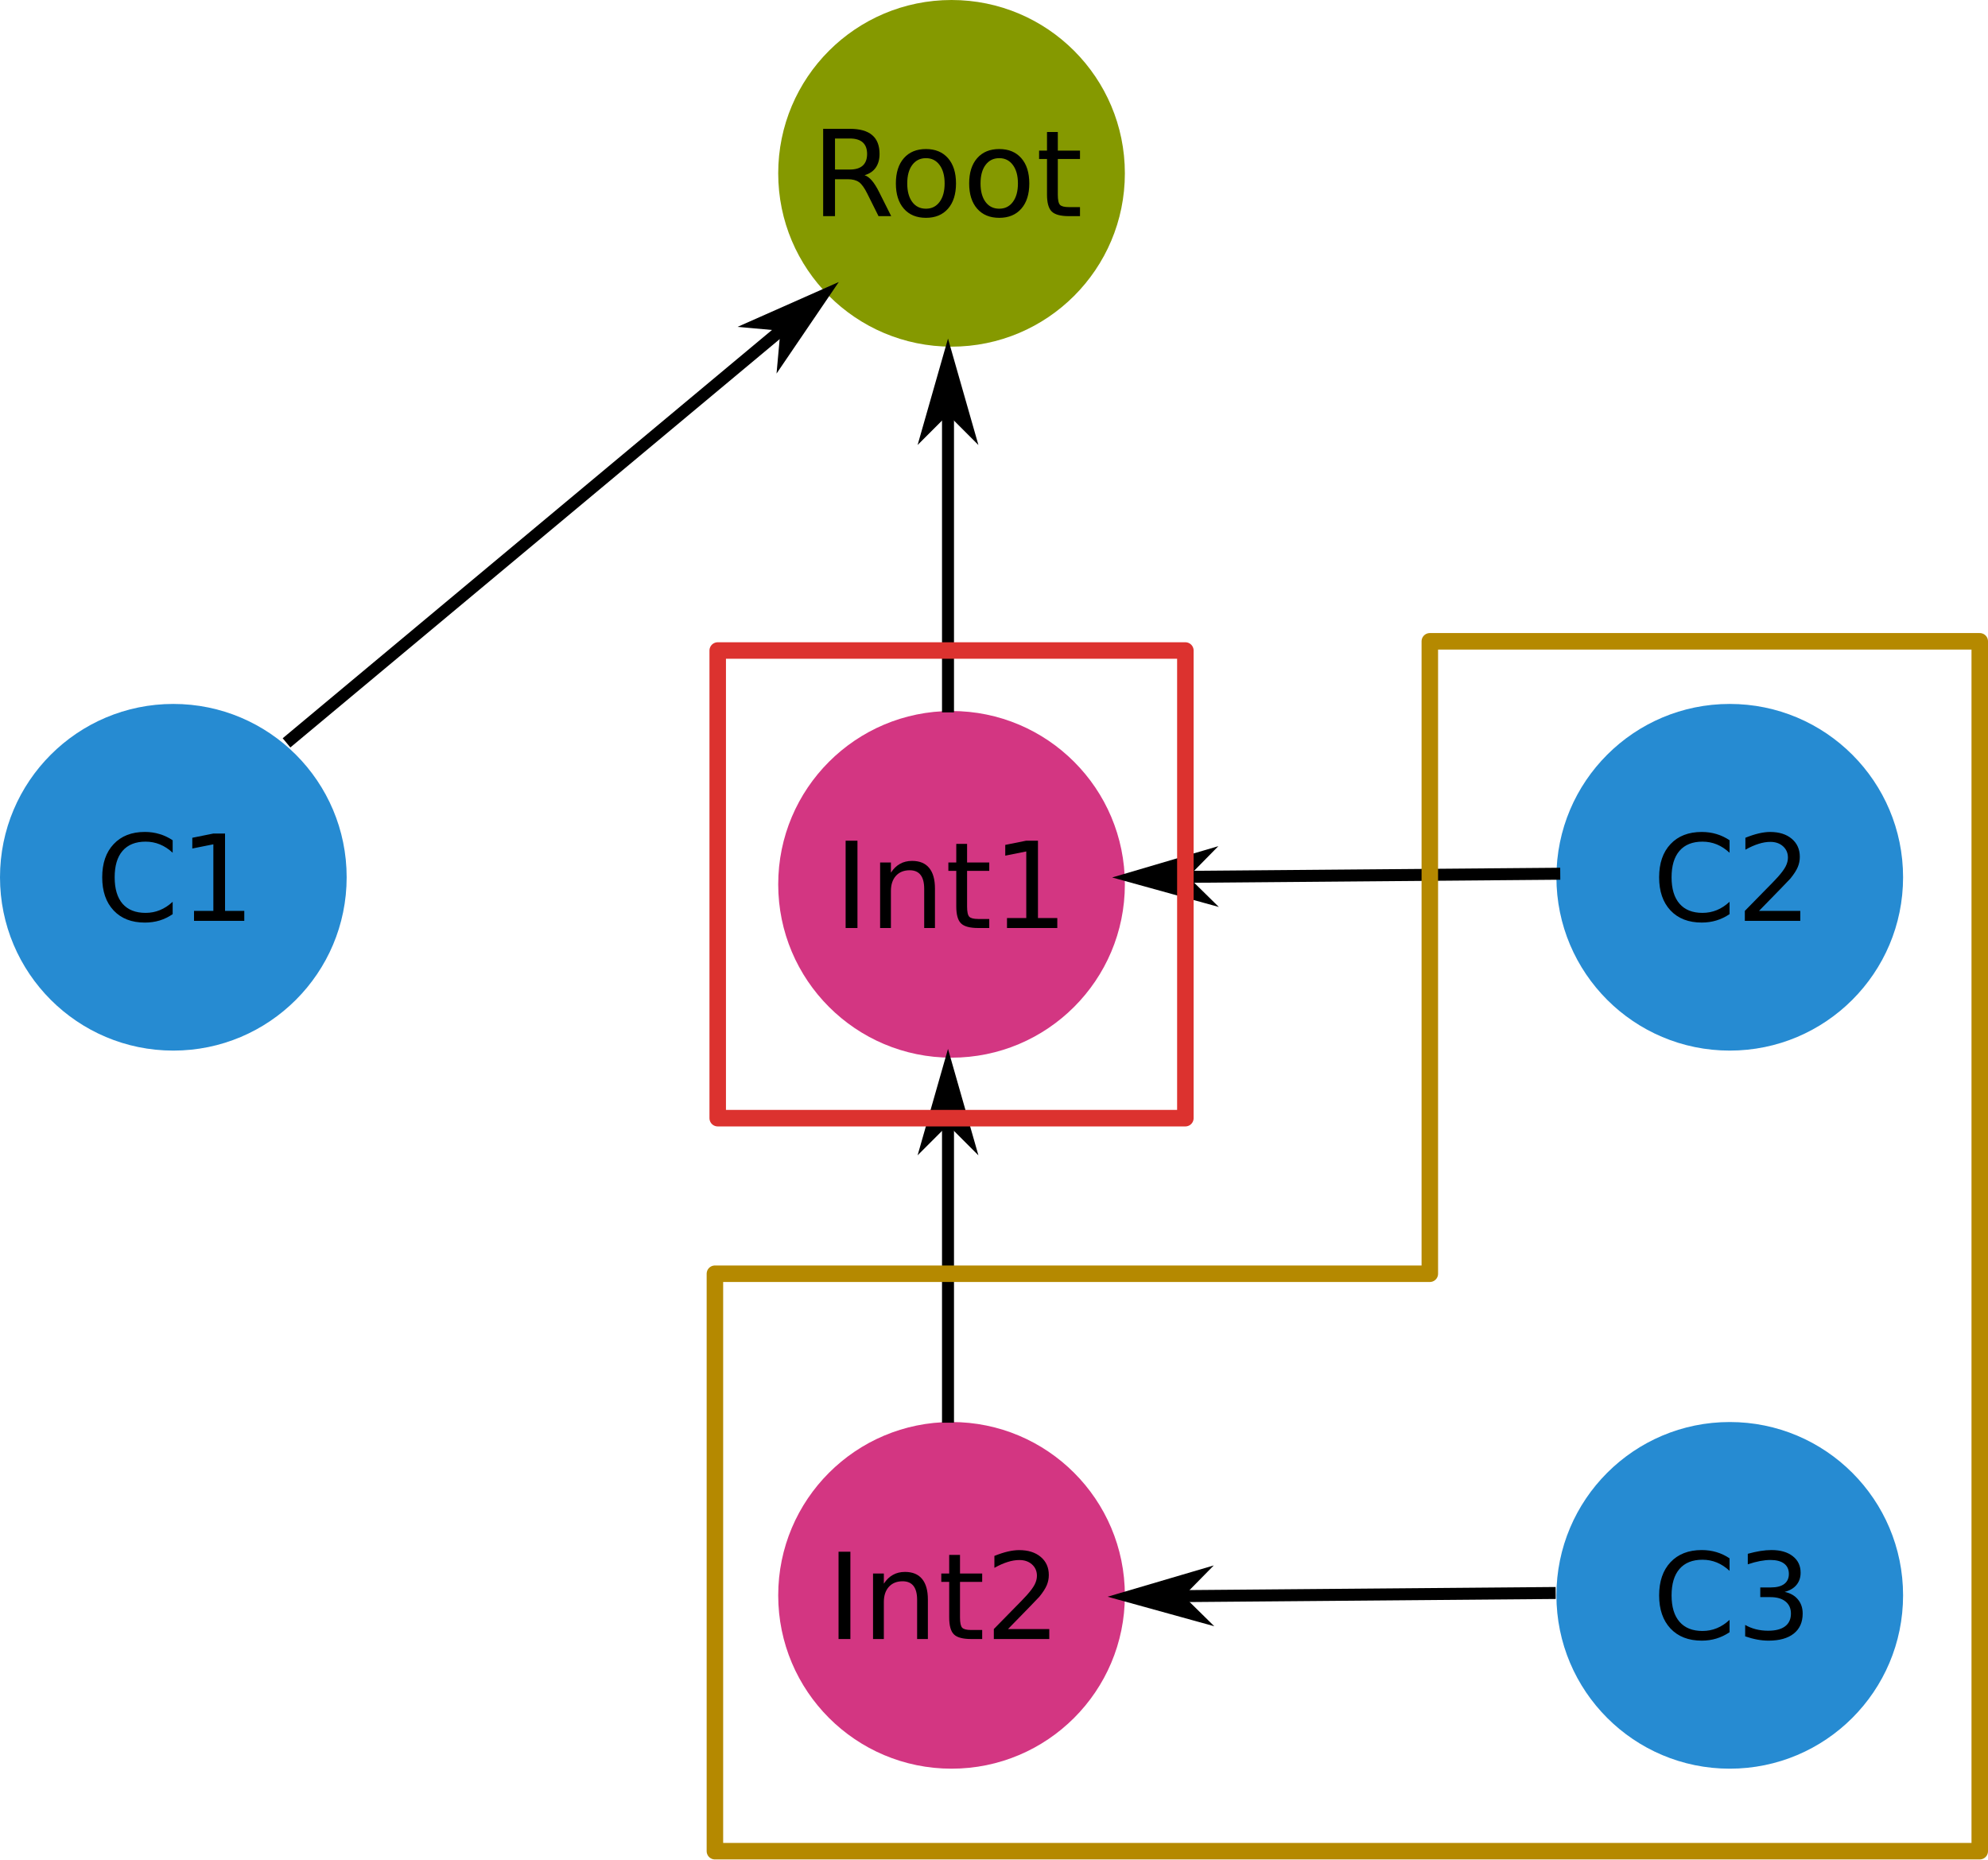
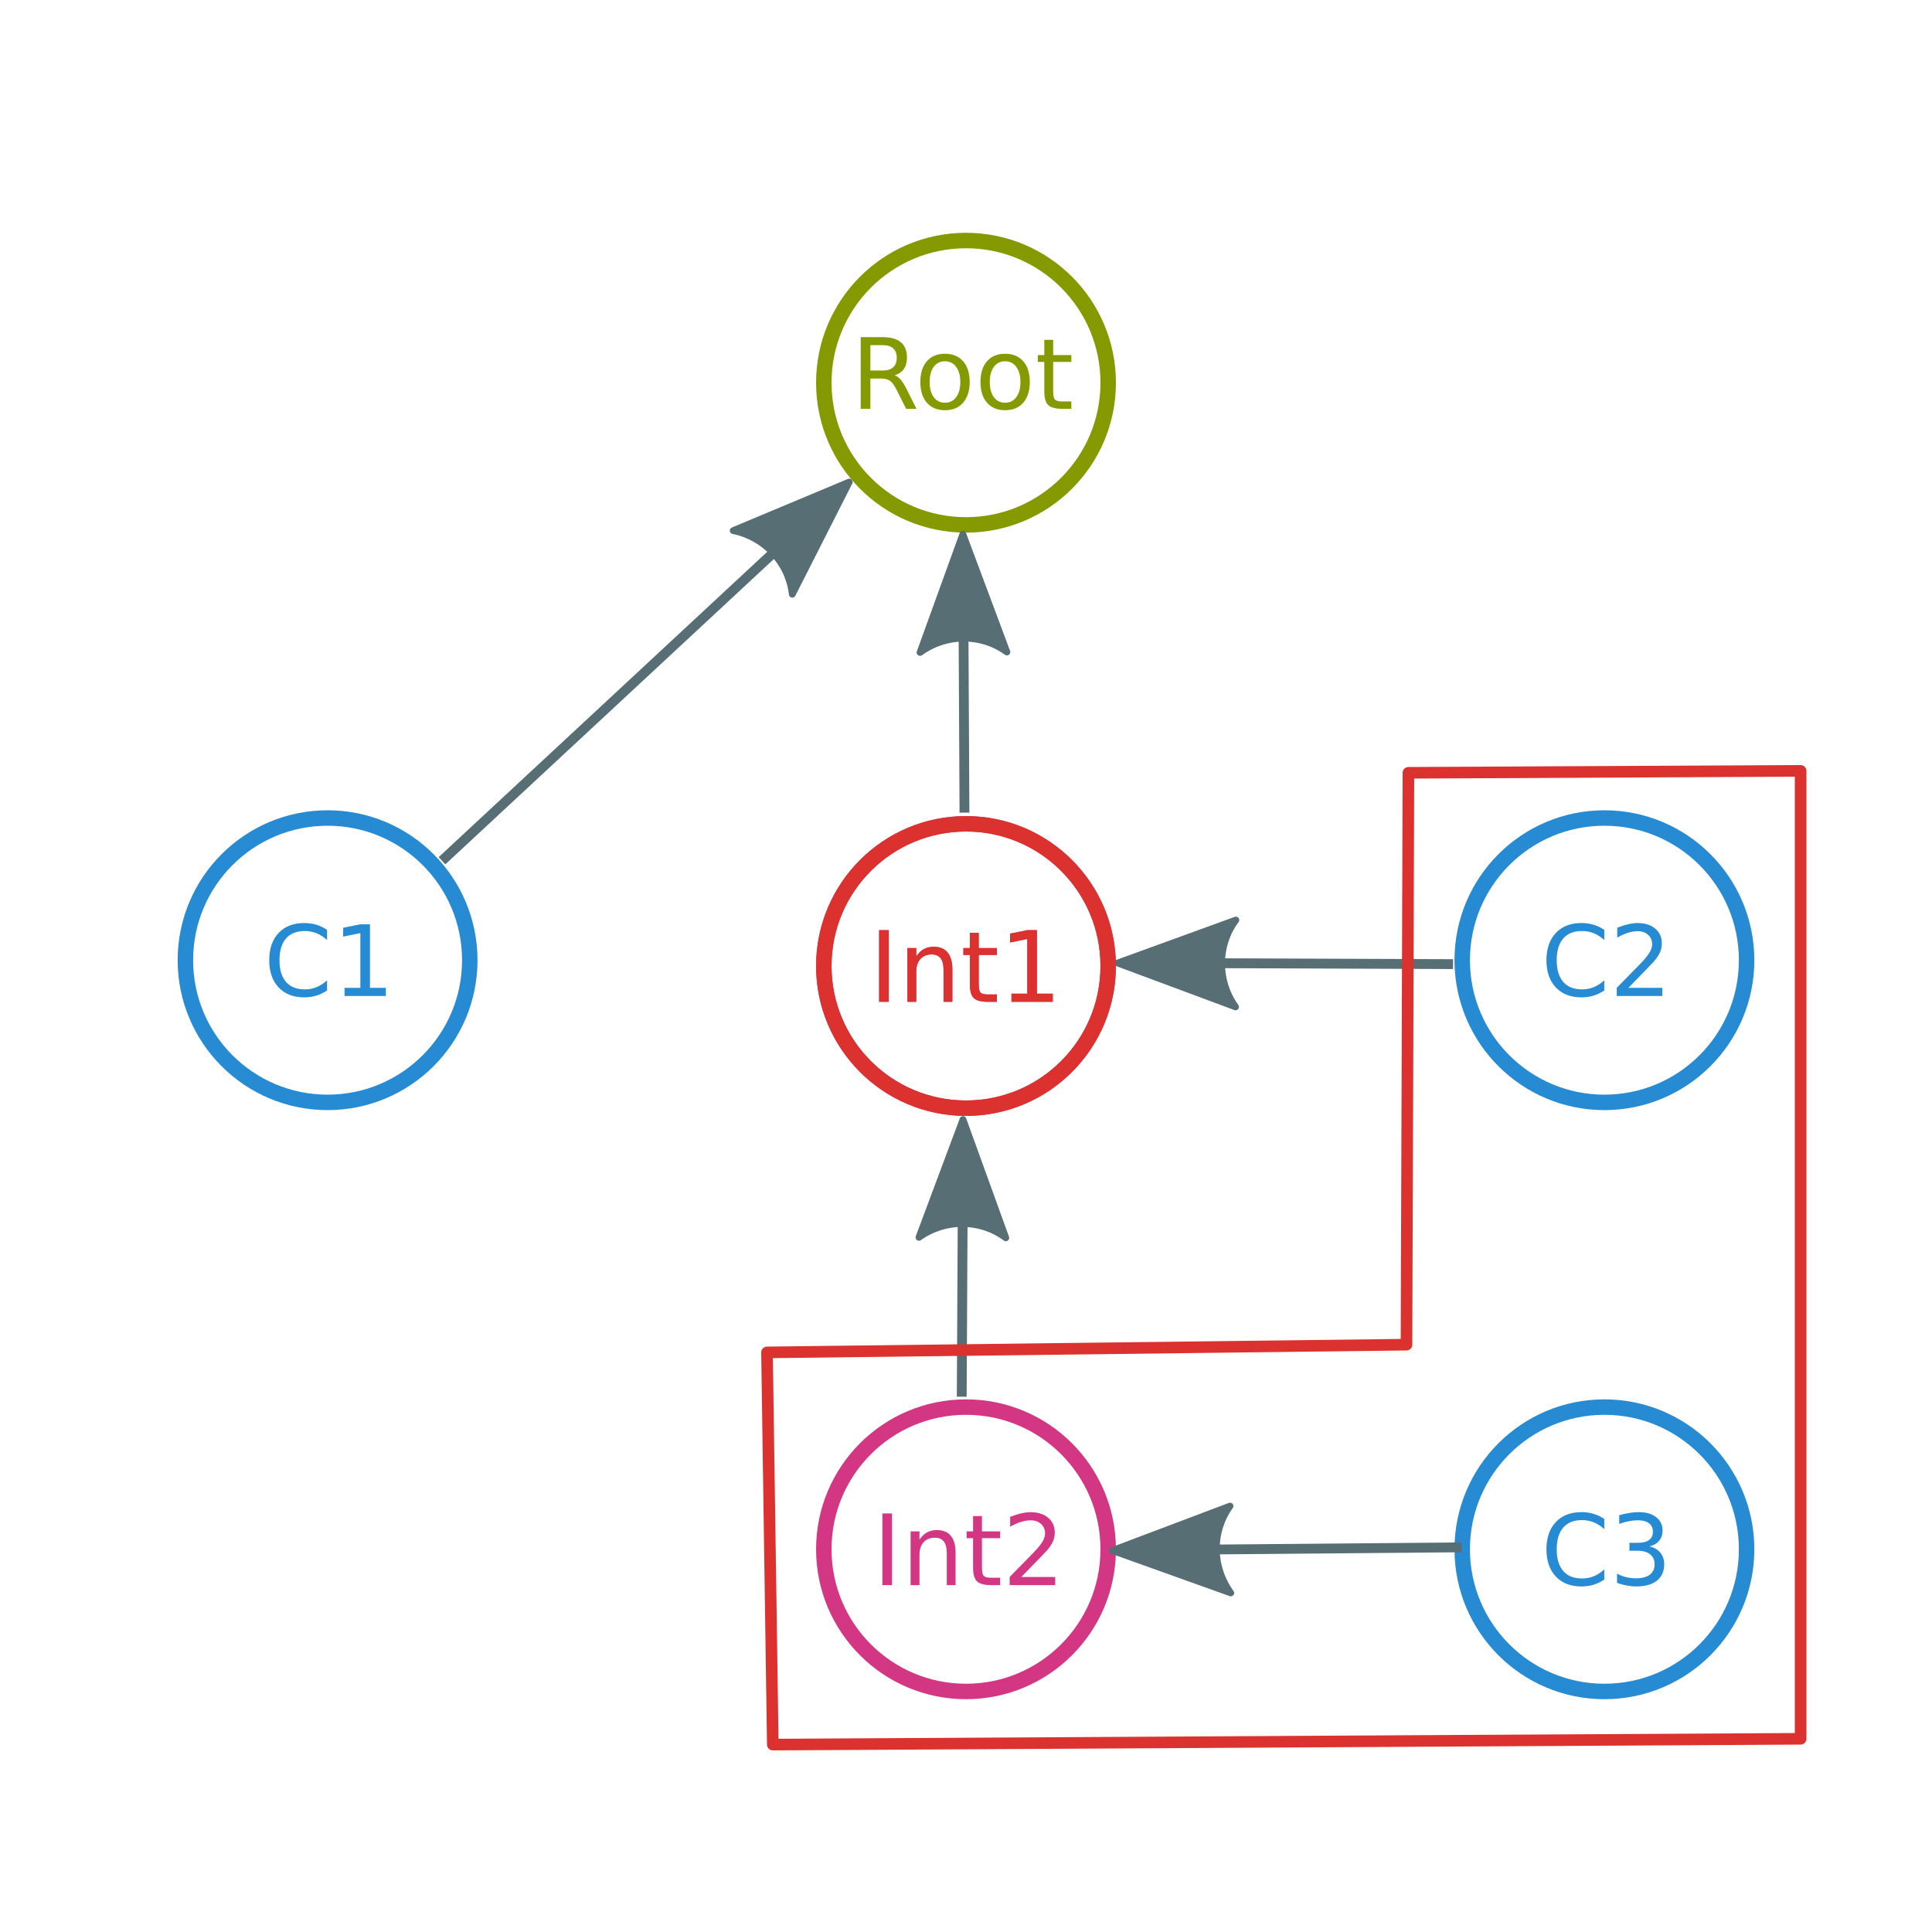
- <svg xmlns="http://www.w3.org/2000/svg" width="361.5" height="338.115" id="svg5720" version="1.1">
+ <svg xmlns="http://www.w3.org/2000/svg" width="500" height="500" id="svg5720" version="1.1">
  <defs id="defs5722">
+     <marker style="overflow:visible" id="marker5111" refX="0" refY="0" orient="auto">
+       <path transform="matrix(-1.1,0,0,-1.1,-1.1,0)" d="M 8.719,4.034 -2.207,0.016 8.719,-4.002 c -1.745,2.372 -1.735,5.617 -6e-7,8.035 z" style="fill:#586e75;fill-opacity:1;fill-rule:evenodd;stroke:#586e75;stroke-width:0.625;stroke-linejoin:round;stroke-opacity:1" id="path5113" />
+     </marker>
+     <marker orient="auto" refY="0" refX="0" id="marker5035" style="overflow:visible">
+       <path id="path5037" style="fill:#586e75;fill-opacity:1;fill-rule:evenodd;stroke:#586e75;stroke-width:0.625;stroke-linejoin:round;stroke-opacity:1" d="M 8.719,4.034 -2.207,0.016 8.719,-4.002 c -1.745,2.372 -1.735,5.617 -6e-7,8.035 z" transform="matrix(-1.1,0,0,-1.1,-1.1,0)" />
+     </marker>
+     <marker style="overflow:visible" id="marker4965" refX="0" refY="0" orient="auto">
+       <path transform="matrix(-1.1,0,0,-1.1,-1.1,0)" d="M 8.719,4.034 -2.207,0.016 8.719,-4.002 c -1.745,2.372 -1.735,5.617 -6e-7,8.035 z" style="fill:#586e75;fill-opacity:1;fill-rule:evenodd;stroke:#586e75;stroke-width:0.625;stroke-linejoin:round;stroke-opacity:1" id="path4967" />
+     </marker>
+     <marker style="overflow:visible" id="marker4901" refX="0" refY="0" orient="auto">
+       <path transform="matrix(-1.1,0,0,-1.1,-1.1,0)" d="M 8.719,4.034 -2.207,0.016 8.719,-4.002 c -1.745,2.372 -1.735,5.617 -6e-7,8.035 z" style="fill:#586e75;fill-opacity:1;fill-rule:evenodd;stroke:#586e75;stroke-width:0.625;stroke-linejoin:round;stroke-opacity:1" id="path4903" />
+     </marker>
+     <marker orient="auto" refY="0" refX="0" id="Arrow2Lend" style="overflow:visible">
+       <path id="path4236" style="fill:#586e75;fill-opacity:1;fill-rule:evenodd;stroke:#586e75;stroke-width:0.625;stroke-linejoin:round;stroke-opacity:1" d="M 8.719,4.034 -2.207,0.016 8.719,-4.002 c -1.745,2.372 -1.735,5.617 -6e-7,8.035 z" transform="matrix(-1.1,0,0,-1.1,-1.1,0)" />
+     </marker>
    <marker orient="auto" refY="0" refX="0" id="Arrow1Mend" style="overflow:visible">
-       <path id="path3887" d="M 0,0 5,-5 -12.5,0 5,5 0,0 z" style="fill-rule:evenodd;stroke:#000000;stroke-width:1pt" transform="matrix(-0.4,0,0,-0.4,-4,0)" />
+       <path id="path3887" d="M 0,0 5,-5 -12.5,0 5,5 0,0 Z" style="fill-rule:evenodd;stroke:#000000;stroke-width:1pt" transform="matrix(-0.4,0,0,-0.4,-4,0)" />
    </marker>
    <marker orient="auto" refY="0" refX="0" id="Arrow2Lstart" style="overflow:visible">
      <path id="path3896" style="fill-rule:evenodd;stroke-width:0.625;stroke-linejoin:round" d="M 8.719,4.034 -2.207,0.016 8.719,-4.002 c -1.745,2.372 -1.735,5.617 -6e-7,8.035 z" transform="matrix(1.1,0,0,1.1,1.1,0)" />
    </marker>
    <marker orient="auto" refY="0" refX="0" id="Arrow1Mstart" style="overflow:visible">
-       <path id="path3884" d="M 0,0 5,-5 -12.5,0 5,5 0,0 z" style="fill-rule:evenodd;stroke:#000000;stroke-width:1pt" transform="matrix(0.4,0,0,0.4,4,0)" />
+       <path id="path3884" d="M 0,0 5,-5 -12.5,0 5,5 0,0 Z" style="fill-rule:evenodd;stroke:#000000;stroke-width:1pt" transform="matrix(0.4,0,0,0.4,4,0)" />
    </marker>
    <marker orient="auto" refY="0" refX="0" id="Arrow1Lstart" style="overflow:visible">
-       <path id="path3878" d="M 0,0 5,-5 -12.5,0 5,5 0,0 z" style="fill-rule:evenodd;stroke:#000000;stroke-width:1pt" transform="matrix(0.8,0,0,0.8,10,0)" />
+       <path id="path3878" d="M 0,0 5,-5 -12.5,0 5,5 0,0 Z" style="fill-rule:evenodd;stroke:#000000;stroke-width:1pt" transform="matrix(0.8,0,0,0.8,10,0)" />
    </marker>
    <marker orient="auto" refY="0" refX="0" id="Arrow1Mend-4" style="overflow:visible">
-       <path id="path3887-5" d="M 0,0 5,-5 -12.5,0 5,5 0,0 z" style="fill-rule:evenodd;stroke:#000000;stroke-width:1pt" transform="matrix(-0.4,0,0,-0.4,-4,0)" />
+       <path id="path3887-5" d="M 0,0 5,-5 -12.5,0 5,5 0,0 Z" style="fill-rule:evenodd;stroke:#000000;stroke-width:1pt" transform="matrix(-0.4,0,0,-0.4,-4,0)" />
    </marker>
  </defs>
-   <g id="layer1" transform="translate(-181.887,-71.16033)">
-     <path transform="matrix(0.5446097,0,0,0.5446097,-60.61069,140.4683)" style="fill:#268bd2;fill-opacity:1;stroke:none" id="path5732-3-5" d="m 561.015,165.647 c 0,31.962 -25.911,57.873 -57.873,57.873 -31.962,0 -57.873,-25.911 -57.873,-57.873 0,-31.962 25.911,-57.873 57.873,-57.873 31.962,0 57.873,25.911 57.873,57.873 z" />
-     <g id="g3788" transform="matrix(0.5446097,0,0,0.5446097,82.82957,32.40572)">
-       <path transform="translate(-3.543277,-36.61361)" d="m 561.015,165.647 c 0,31.962 -25.911,57.873 -57.873,57.873 -31.962,0 -57.873,-25.911 -57.873,-57.873 0,-31.962 25.911,-57.873 57.873,-57.873 31.962,0 57.873,25.911 57.873,57.873 z" id="path5732" style="fill:#859900;fill-opacity:1;stroke:none" />
-       <text id="text5788" y="143.33" x="452.811" style="font-size:40px;font-style:normal;font-weight:normal;line-height:125%;letter-spacing:0px;word-spacing:0px;fill:#000000;fill-opacity:1;stroke:none;font-family:Bitstream Vera Sans" xml:space="preserve">
-         <tspan y="143.33" x="452.811" id="tspan5790">Root</tspan>
-       </text>
-     </g>
-     <g id="g3793" transform="matrix(0.5446097,0,0,0.5446097,82.82957,33.69219)">
-       <path d="m 561.015,165.647 c 0,31.962 -25.911,57.873 -57.873,57.873 -31.962,0 -57.873,-25.911 -57.873,-57.873 0,-31.962 25.911,-57.873 57.873,-57.873 31.962,0 57.873,25.911 57.873,57.873 z" id="path5732-3" style="fill:#d33682;fill-opacity:1;stroke:none" transform="translate(-3.543277,198.4221)" />
-       <text id="text5792" y="378.649" x="460.311" style="font-size:40px;font-style:normal;font-weight:normal;line-height:125%;letter-spacing:0px;word-spacing:0px;fill:#000000;fill-opacity:1;stroke:none;font-family:Bitstream Vera Sans" xml:space="preserve">
-         <tspan y="378.649" x="460.311" id="tspan5794">Int1</tspan>
-       </text>
-     </g>
-     <text xml:space="preserve" style="font-size:21.784px;font-style:normal;font-weight:normal;line-height:125%;letter-spacing:0px;word-spacing:0px;fill:#000000;fill-opacity:1;stroke:none;font-family:Bitstream Vera Sans" x="199.253" y="238.611" id="text5800">
-       <tspan x="199.253" y="238.611" id="tspan5804">C1</tspan>
-     </text>
-     <g id="g3862" transform="matrix(0.5446097,0,0,0.5446097,82.82957,32.40572)">
-       <path d="m 561.015,165.647 c 0,31.962 -25.911,57.873 -57.873,57.873 -31.962,0 -57.873,-25.911 -57.873,-57.873 0,-31.962 25.911,-57.873 57.873,-57.873 31.962,0 57.873,25.911 57.873,57.873 z" id="path5732-3-7" style="fill:#268bd2;fill-opacity:1;stroke:none" transform="translate(256.2953,198.4221)" />
-       <text id="text5808" y="378.63" x="733.607" style="font-size:40px;font-style:normal;font-weight:normal;line-height:125%;letter-spacing:0px;word-spacing:0px;fill:#000000;fill-opacity:1;stroke:none;font-family:Bitstream Vera Sans" xml:space="preserve">
-         <tspan y="378.63" x="733.607" id="tspan5810">C2</tspan>
-       </text>
-     </g>
-     <g id="g3798" transform="matrix(0.5446097,0,0,0.5446097,82.82957,32.40572)">
-       <path d="m 561.015,165.647 c 0,31.962 -25.911,57.873 -57.873,57.873 -31.962,0 -57.873,-25.911 -57.873,-57.873 0,-31.962 25.911,-57.873 57.873,-57.873 31.962,0 57.873,25.911 57.873,57.873 z" id="path5732-3-2" style="fill:#d33682;fill-opacity:1;stroke:none" transform="translate(-3.543277,438.1822)" />
-       <text id="text5792-3" y="618.409" x="457.949" style="font-size:40px;font-style:normal;font-weight:normal;line-height:125%;letter-spacing:0px;word-spacing:0px;fill:#000000;fill-opacity:1;stroke:none;font-family:Bitstream Vera Sans" xml:space="preserve">
-         <tspan y="618.409" x="457.949" id="tspan5794-6">Int2</tspan>
-         <tspan id="tspan3786" y="668.409" x="457.949" />
-       </text>
-     </g>
-     <g id="g3867" transform="matrix(0.5446097,0,0,0.5446097,85.40248,31.7625)">
-       <path d="m 561.015,165.647 c 0,31.962 -25.911,57.873 -57.873,57.873 -31.962,0 -57.873,-25.911 -57.873,-57.873 0,-31.962 25.911,-57.873 57.873,-57.873 31.962,0 57.873,25.911 57.873,57.873 z" id="path5732-3-7-1" style="fill:#268bd2;fill-opacity:1;stroke:none" transform="translate(251.5709,439.3633)" />
-       <text id="text5808-7" y="619.571" x="728.883" style="font-size:40px;font-style:normal;font-weight:normal;line-height:125%;letter-spacing:0px;word-spacing:0px;fill:#000000;fill-opacity:1;stroke:none;font-family:Bitstream Vera Sans" xml:space="preserve">
-         <tspan id="tspan3828" y="619.571" x="728.883">C3</tspan>
-       </text>
-     </g>
+   <g id="layer1" transform="translate(-181.887,107.2247)">
    <g id="g3840">
-       <flowRoot style="font-size:40px;font-style:normal;font-weight:normal;line-height:125%;letter-spacing:0px;word-spacing:0px;fill:#000000;fill-opacity:1;stroke:none;font-family:Sans" id="flowRoot3832" xml:space="preserve">
+       <flowRoot style="font-style:normal;font-weight:normal;font-size:40px;line-height:125%;font-family:Sans;letter-spacing:0px;word-spacing:0px;fill:#000000;fill-opacity:1;stroke:none" id="flowRoot3832" xml:space="preserve">
        <flowRegion id="flowRegion3834">
          <rect y="516.429" x="631.88" height="178.344" width="226.768" id="rect3836" />
        </flowRegion>
        <flowPara id="flowPara3838" />
      </flowRoot>
    </g>
-     <flowRoot xml:space="preserve" id="flowRoot3846" style="font-size:40px;font-style:normal;font-weight:normal;line-height:125%;letter-spacing:0px;word-spacing:0px;fill:#000000;fill-opacity:1;stroke:none;font-family:Sans">
+     <flowRoot xml:space="preserve" id="flowRoot3846" style="font-style:normal;font-weight:normal;font-size:40px;line-height:125%;font-family:Sans;letter-spacing:0px;word-spacing:0px;fill:#000000;fill-opacity:1;stroke:none">
      <flowRegion id="flowRegion3848">
        <rect id="rect3850" width="142.911" height="193.698" x="682.667" y="280.212" />
      </flowRegion>
      <flowPara id="flowPara3852" />
    </flowRoot>
-     <path style="fill:none;stroke:#000000;stroke-width:2.178;stroke-linecap:butt;stroke-linejoin:miter;stroke-miterlimit:4;stroke-opacity:1;stroke-dasharray:none;marker-start:none;marker-end:url(#Arrow1Mend)" d="M 233.989,206.239 331.116,125.192" id="path3872" />
-     <path style="fill:none;stroke:#000000;stroke-width:2.178;stroke-linecap:butt;stroke-linejoin:miter;stroke-miterlimit:4;stroke-opacity:1;stroke-dasharray:none;marker-end:url(#Arrow1Mend);display:inline" d="m 354.273,200.698 0,-63.68" id="path5258" />
-     <path style="fill:none;stroke:#000000;stroke-width:2.178;stroke-linecap:butt;stroke-linejoin:miter;stroke-miterlimit:4;stroke-opacity:1;stroke-dasharray:none;marker-end:url(#Arrow1Mend);display:inline" d="m 354.273,329.863 0,-63.68" id="path5258-2-0" />
-     <path style="fill:none;stroke:#000000;stroke-width:2.178;stroke-linecap:butt;stroke-linejoin:miter;stroke-miterlimit:4;stroke-opacity:1;stroke-dasharray:none;marker-end:url(#Arrow1Mend);display:inline" d="m 465.603,230.038 -77.188,0.643" id="path5672" />
-     <path style="fill:none;stroke:#000000;stroke-width:2.178;stroke-linecap:butt;stroke-linejoin:miter;stroke-miterlimit:4;stroke-opacity:1;stroke-dasharray:none;marker-end:url(#Arrow1Mend);display:inline" d="m 464.773,360.827 -77.188,0.643" id="path5672-5" />
-     <rect style="fill:none;stroke:#dc322f;stroke-width:3;stroke-linejoin:round;stroke-miterlimit:4;stroke-opacity:1;stroke-dasharray:none" id="rect3032" width="85.038" height="85.038" x="312.397" y="189.449" />
-     <path style="fill:none;stroke:#b58900;stroke-width:3;stroke-linecap:butt;stroke-linejoin:round;stroke-miterlimit:4;stroke-opacity:1;stroke-dasharray:none" d="m 260,116.615 0,115 -130,0 0,105 230,0 0,-220 z" id="path3834" transform="translate(181.887,71.16033)" />
+     <circle style="fill:none;fill-opacity:1;stroke:#268bd2;stroke-opacity:1;stroke-width:4;stroke-miterlimit:4;stroke-dasharray:none" id="path5732-3-5" cx="266.666" cy="141.273" r="36.799" />
+     <circle r="36.799" cy="-8.177" cx="431.887" style="fill:none;fill-opacity:1;stroke:#859900;stroke-opacity:1;stroke-width:4;stroke-miterlimit:4;stroke-dasharray:none" id="path5732" />
+     <text xml:space="preserve" style="font-style:normal;font-weight:normal;font-size:25.434px;line-height:125%;font-family:'Bitstream Vera Sans';letter-spacing:0px;word-spacing:0px;fill:#859900;fill-opacity:1;stroke:none;stroke-opacity:1;" x="402.137" y="-1.421" id="text5788">
+       <tspan id="tspan5790" x="402.137" y="-1.421">Root</tspan>
+     </text>
+     <circle r="36.799" cy="142.775" cx="431.887" style="fill:none;fill-opacity:1;stroke:#d33682;stroke-opacity:1;stroke-width:4;stroke-miterlimit:4;stroke-dasharray:none" id="path5732-3" />
+     <text xml:space="preserve" style="font-style:normal;font-weight:normal;font-size:25.434px;line-height:125%;font-family:'Bitstream Vera Sans';letter-spacing:0px;word-spacing:0px;fill:#d33682;fill-opacity:1;stroke:none;" x="406.906" y="152.046" id="text5792">
+       <tspan id="tspan5794" x="406.906" y="152.046">Int1</tspan>
+     </text>
+     <text xml:space="preserve" style="font-style:normal;font-weight:normal;font-size:25.434px;line-height:125%;font-family:'Bitstream Vera Sans';letter-spacing:0px;word-spacing:0px;fill:#268bd2;fill-opacity:1;stroke:none;" x="250.142" y="150.532" id="text5800">
+       <tspan x="250.142" y="150.532" id="tspan5804">C1</tspan>
+     </text>
+     <circle r="36.799" cy="141.273" cx="597.108" style="fill:none;fill-opacity:1;stroke:#268bd2;stroke-opacity:1;stroke-width:4;stroke-miterlimit:4;stroke-dasharray:none" id="path5732-3-7" />
+     <text xml:space="preserve" style="font-style:normal;font-weight:normal;font-size:25.434px;line-height:125%;font-family:'Bitstream Vera Sans';letter-spacing:0px;word-spacing:0px;fill:#268bd2;fill-opacity:1;stroke:none;" x="580.684" y="150.532" id="text5808">
+       <tspan id="tspan5810" x="580.684" y="150.532">C2</tspan>
+     </text>
+     <circle r="36.799" cy="293.727" cx="431.887" style="fill:none;fill-opacity:1;stroke:#d33682;stroke-opacity:1;stroke-width:4;stroke-miterlimit:4;stroke-dasharray:none" id="path5732-3-2" />
+     <text xml:space="preserve" style="font-style:normal;font-weight:normal;font-size:25.434px;line-height:125%;font-family:'Bitstream Vera Sans';letter-spacing:0px;word-spacing:0px;fill:#d33682;fill-opacity:1;stroke:none;" x="407.739" y="302.998" id="text5792-3">
+       <tspan id="tspan5794-6" x="407.739" y="302.998">Int2</tspan>
+       <tspan x="407.739" y="334.791" id="tspan3786" />
+     </text>
+     <circle r="36.799" cy="293.727" cx="597.108" style="fill:none;fill-opacity:1;stroke:#268bd2;stroke-opacity:1;stroke-width:4;stroke-miterlimit:4;stroke-dasharray:none" id="path5732-3-7-1" />
+     <text xml:space="preserve" style="font-style:normal;font-weight:normal;font-size:25.434px;line-height:125%;font-family:'Bitstream Vera Sans';letter-spacing:0px;word-spacing:0px;fill:#268bd2;fill-opacity:1;stroke:none;" x="580.684" y="302.986" id="text5808-7">
+       <tspan x="580.684" y="302.986" id="tspan3828">C3</tspan>
+     </text>
+     <path style="fill:none;stroke:#586e75;stroke-width:2.543;stroke-linecap:butt;stroke-linejoin:miter;stroke-miterlimit:4;stroke-dasharray:none;stroke-opacity:1;marker-start:none;marker-end:url(#Arrow2Lend)" d="M 296.275,115.534 399.229,19.859" id="path3872" />
+     <path style="display:inline;fill:none;stroke:#586e75;stroke-width:2.543;stroke-linecap:butt;stroke-linejoin:miter;stroke-miterlimit:4;stroke-dasharray:none;stroke-opacity:1;marker-end:url(#marker4901)" d="M 431.49,103.084 431.136,34.392" id="path5258" />
+     <path style="display:inline;fill:none;stroke:#586e75;stroke-width:2.543;stroke-linecap:butt;stroke-linejoin:miter;stroke-miterlimit:4;stroke-dasharray:none;stroke-opacity:1;marker-end:url(#marker5035)" d="m 430.782,254.245 0.354,-68.365" id="path5258-2-0" />
+     <path style="display:inline;fill:none;stroke:#586e75;stroke-width:2.543;stroke-linecap:butt;stroke-linejoin:miter;stroke-miterlimit:4;stroke-dasharray:none;stroke-opacity:1;marker-end:url(#marker4965)" d="m 557.938,142.29 -83.438,-0.318" id="path5672" />
+     <path style="display:inline;fill:none;stroke:#586e75;stroke-width:2.543;stroke-linecap:butt;stroke-linejoin:miter;stroke-miterlimit:4;stroke-dasharray:none;stroke-opacity:1;marker-end:url(#marker5111)" d="m 560.151,293.225 -87.018,0.751" id="path5672-5" />
+   </g>
+   <g id="layer2" style="display:inline">
+     <circle transform="translate(-181.887,107.2247)" r="36.799" cy="142.775" cx="431.887" style="fill:none;fill-opacity:1;stroke:#dc322f;stroke-width:4;stroke-miterlimit:4;stroke-dasharray:none;stroke-opacity:1" id="path5732-3-8" />
+     <text transform="translate(-181.887,107.2247)" xml:space="preserve" style="font-style:normal;font-weight:normal;font-size:25.434px;line-height:125%;font-family:'Bitstream Vera Sans';letter-spacing:0px;word-spacing:0px;fill:#dc322f;fill-opacity:1;stroke:none" x="406.906" y="152.046" id="text5792-5">
+       <tspan id="tspan5794-7" x="406.906" y="152.046">Int1</tspan>
+     </text>
+   </g>
+   <g id="layer3" style="display:inline">
+     <path transform="translate(-181.887,107.2247)" style="fill:none;stroke:#dc322f;stroke-width:3;stroke-linecap:butt;stroke-linejoin:round;stroke-miterlimit:4;stroke-dasharray:none;stroke-opacity:1" d="m 546.387,92.775 -0.5,148 -165.5,2 1.5,101.5 266,-1.5 0,-250.5 z" id="path3834" />
  </g>
</svg>
